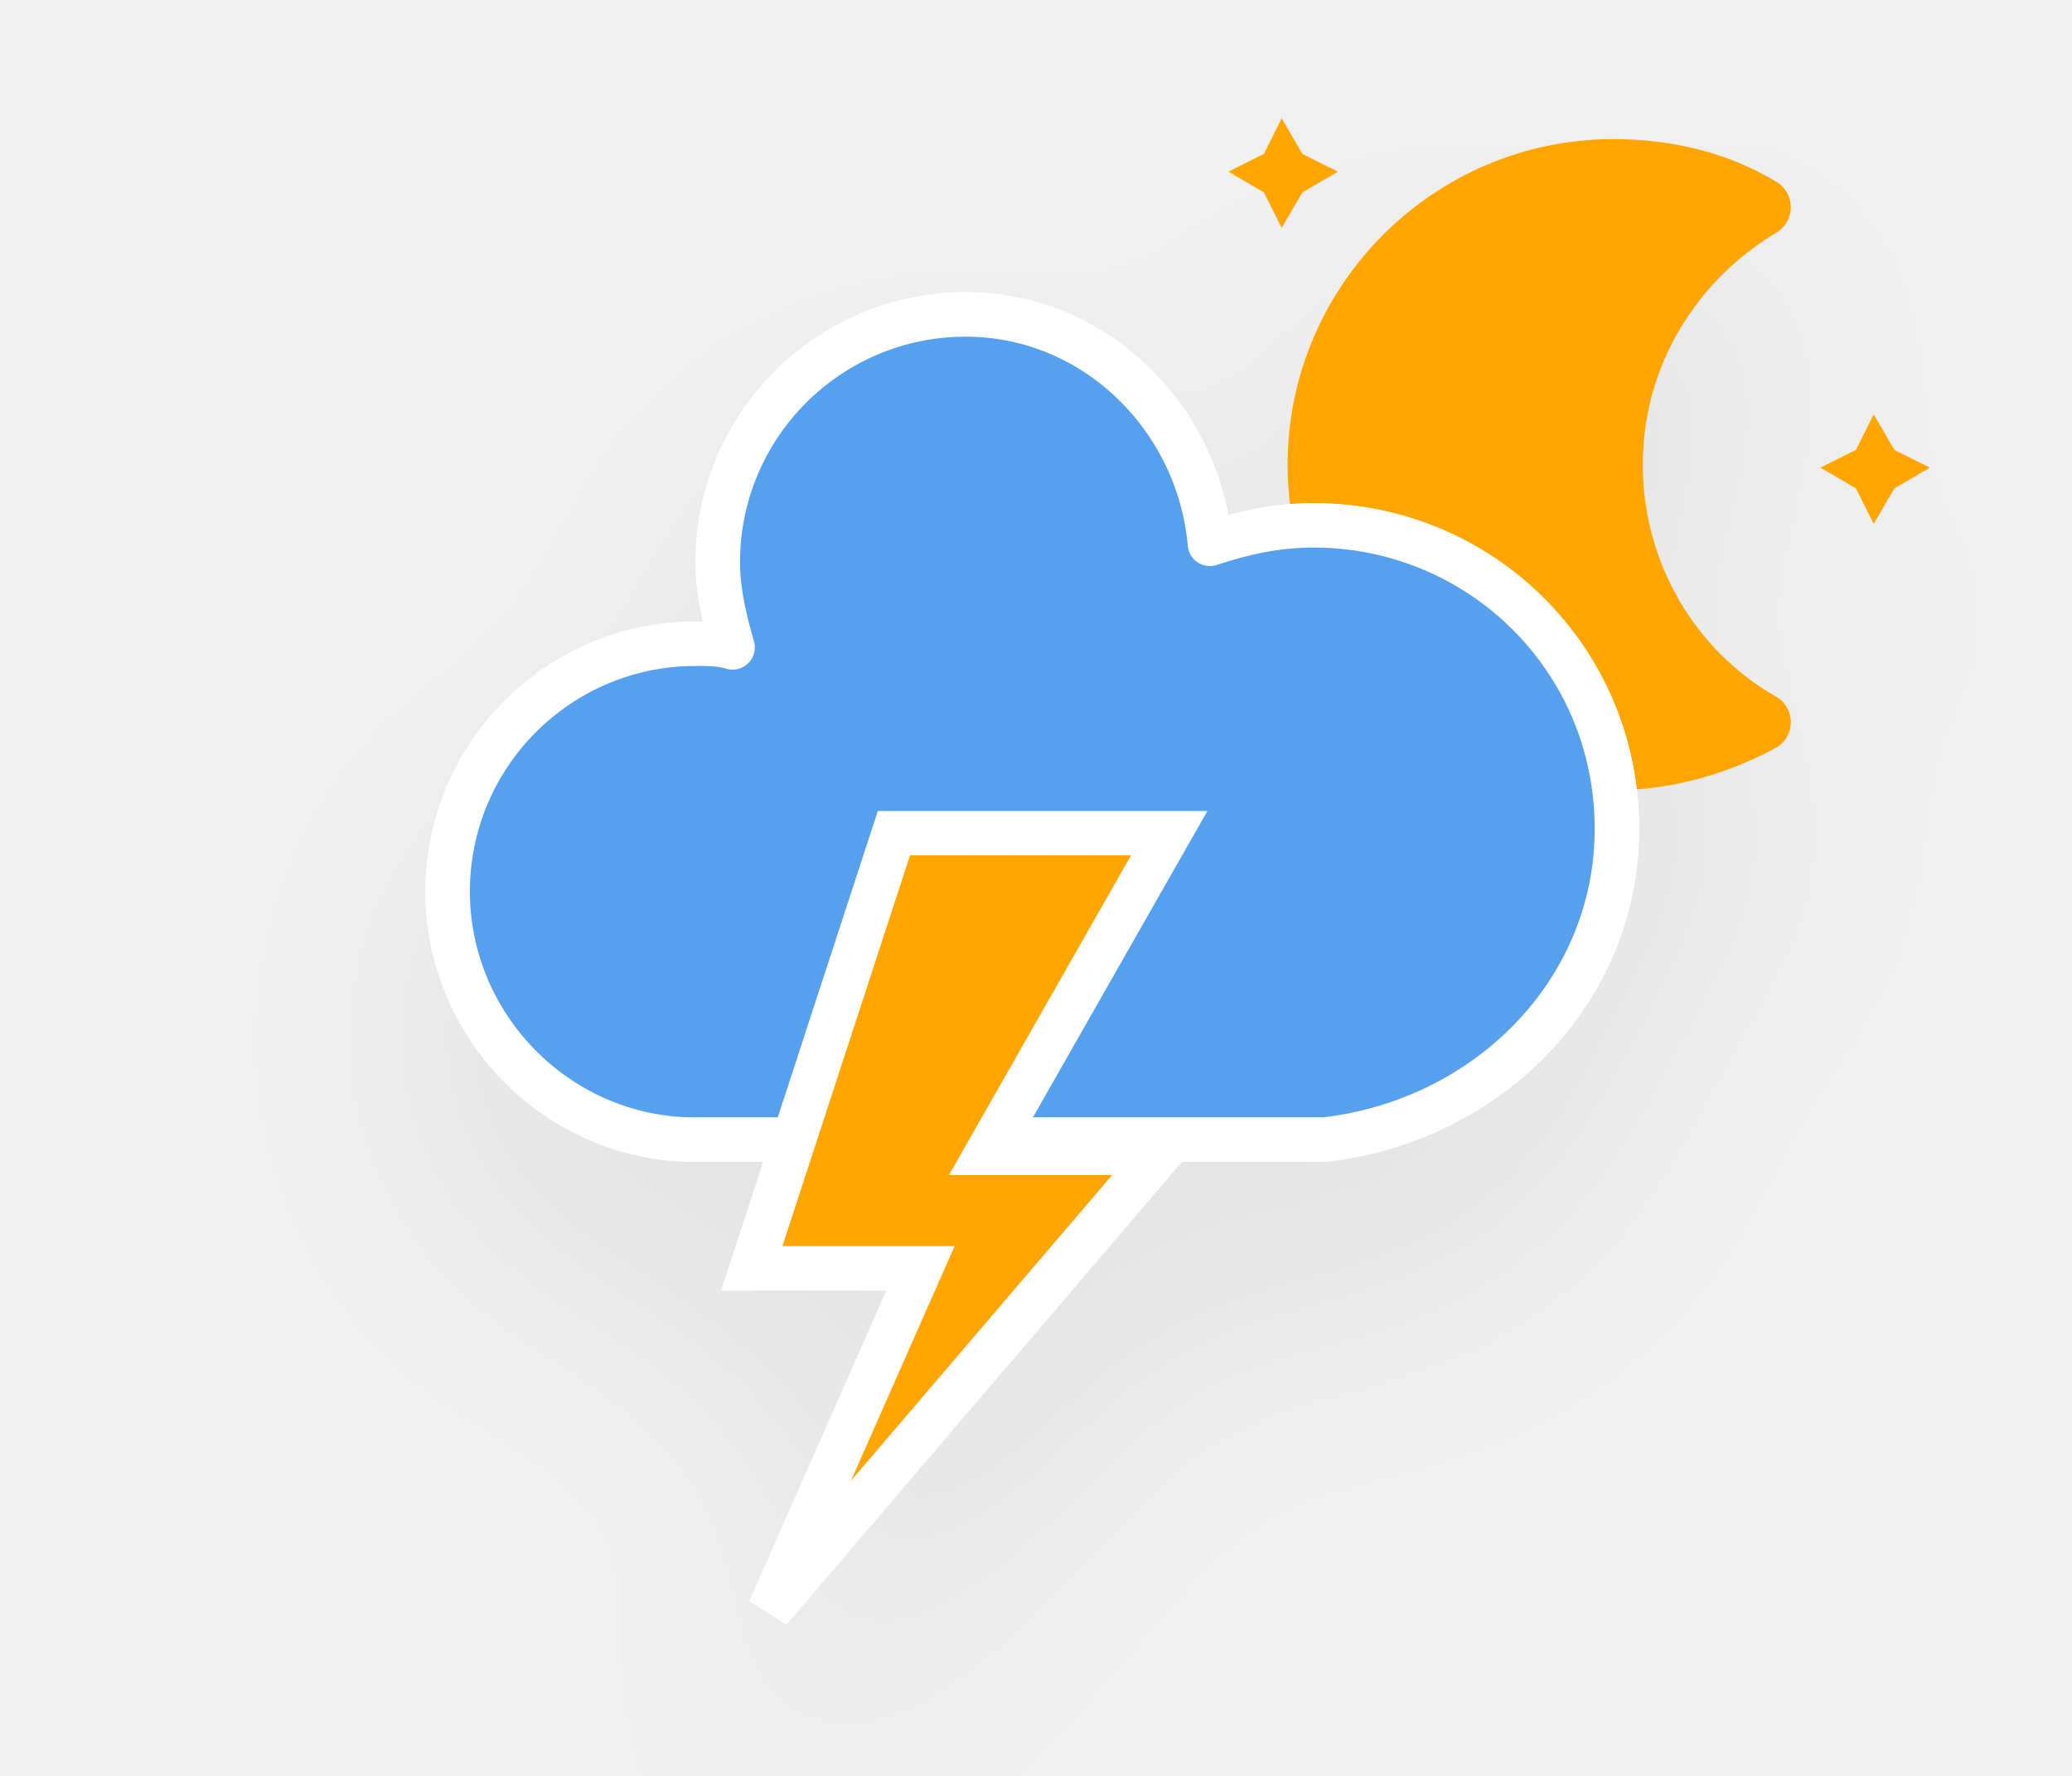
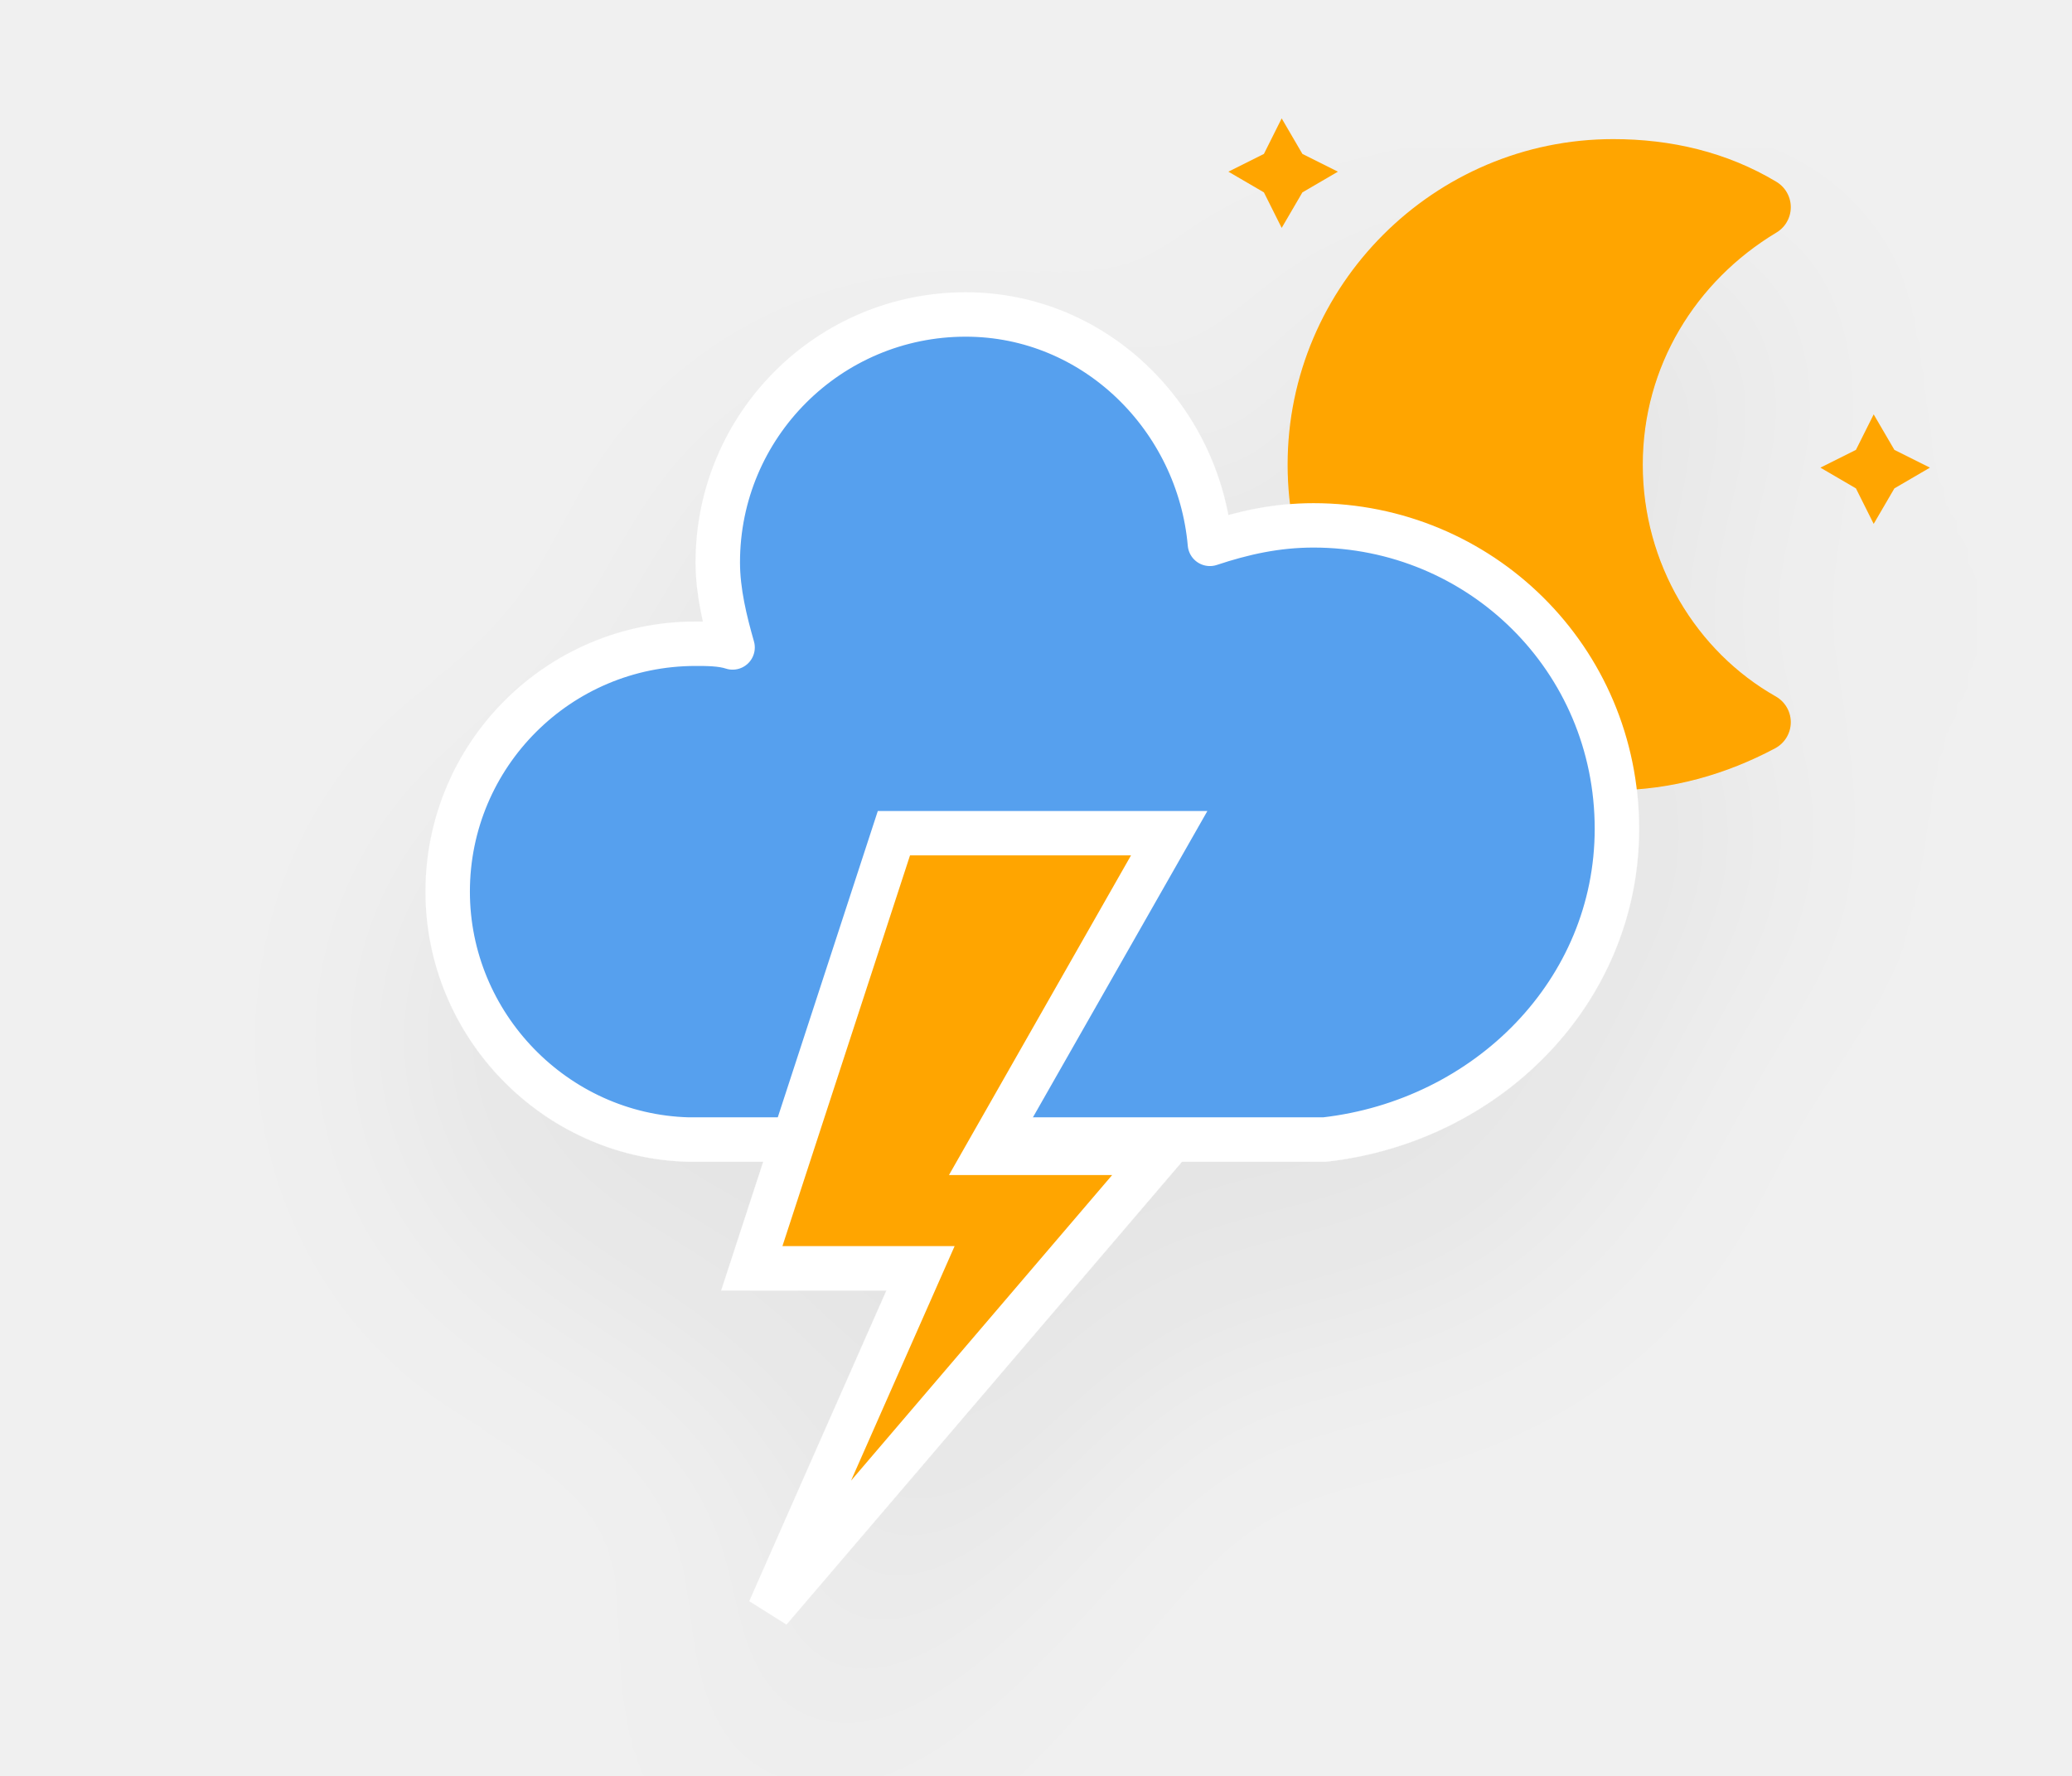
<svg xmlns="http://www.w3.org/2000/svg" width="56" height="48" version="1.1">
  <defs>
    <filter id="blur" x="-.207" y="-.198" width="1.403" height="1.477">
      <feGaussianBlur in="SourceAlpha" stdDeviation="3" />
      <feOffset dx="0" dy="4" result="offsetblur" />
      <feComponentTransfer>
        <feFuncA slope="0.05" type="linear" />
      </feComponentTransfer>
      <feMerge>
        <feMergeNode />
        <feMergeNode in="SourceGraphic" />
      </feMerge>
    </filter>
    <style type="text/css">
      
      /*
** CLOUDS
*/
      @keyframes am-weather-cloud-1 {
        0% {
          -webkit-transform: translate(-5px, 0px);
          -moz-transform: translate(-5px, 0px);
          -ms-transform: translate(-5px, 0px);
          transform: translate(-5px, 0px);
        }

        50% {
          -webkit-transform: translate(10px, 0px);
          -moz-transform: translate(10px, 0px);
          -ms-transform: translate(10px, 0px);
          transform: translate(10px, 0px);
        }

        100% {
          -webkit-transform: translate(-5px, 0px);
          -moz-transform: translate(-5px, 0px);
          -ms-transform: translate(-5px, 0px);
          transform: translate(-5px, 0px);
        }
      }

      .am-weather-cloud-1 {
        -webkit-animation-name: am-weather-cloud-1;
        -moz-animation-name: am-weather-cloud-1;
        animation-name: am-weather-cloud-1;
        -webkit-animation-duration: 7s;
        -moz-animation-duration: 7s;
        animation-duration: 7s;
        -webkit-animation-timing-function: linear;
        -moz-animation-timing-function: linear;
        animation-timing-function: linear;
        -webkit-animation-iteration-count: infinite;
        -moz-animation-iteration-count: infinite;
        animation-iteration-count: infinite;
      }

      @keyframes am-weather-cloud-2 {
        0% {
          -webkit-transform: translate(0px, 0px);
          -moz-transform: translate(0px, 0px);
          -ms-transform: translate(0px, 0px);
          transform: translate(0px, 0px);
        }

        50% {
          -webkit-transform: translate(2px, 0px);
          -moz-transform: translate(2px, 0px);
          -ms-transform: translate(2px, 0px);
          transform: translate(2px, 0px);
        }

        100% {
          -webkit-transform: translate(0px, 0px);
          -moz-transform: translate(0px, 0px);
          -ms-transform: translate(0px, 0px);
          transform: translate(0px, 0px);
        }
      }

      .am-weather-cloud-2 {
        -webkit-animation-name: am-weather-cloud-2;
        -moz-animation-name: am-weather-cloud-2;
        animation-name: am-weather-cloud-2;
        -webkit-animation-duration: 3s;
        -moz-animation-duration: 3s;
        animation-duration: 3s;
        -webkit-animation-timing-function: linear;
        -moz-animation-timing-function: linear;
        animation-timing-function: linear;
        -webkit-animation-iteration-count: infinite;
        -moz-animation-iteration-count: infinite;
        animation-iteration-count: infinite;
      }

      /*
** MOON
*/
      @keyframes am-weather-moon {
        0% {
          -webkit-transform: rotate(0deg);
          -moz-transform: rotate(0deg);
          -ms-transform: rotate(0deg);
          transform: rotate(0deg);
        }

        50% {
          -webkit-transform: rotate(15deg);
          -moz-transform: rotate(15deg);
          -ms-transform: rotate(15deg);
          transform: rotate(15deg);
        }

        100% {
          -webkit-transform: rotate(0deg);
          -moz-transform: rotate(0deg);
          -ms-transform: rotate(0deg);
          transform: rotate(0deg);
        }
      }

      .am-weather-moon {
        -webkit-animation-name: am-weather-moon;
        -moz-animation-name: am-weather-moon;
        -ms-animation-name: am-weather-moon;
        animation-name: am-weather-moon;
        -webkit-animation-duration: 6s;
        -moz-animation-duration: 6s;
        -ms-animation-duration: 6s;
        animation-duration: 6s;
        -webkit-animation-timing-function: linear;
        -moz-animation-timing-function: linear;
        -ms-animation-timing-function: linear;
        animation-timing-function: linear;
        -webkit-animation-iteration-count: infinite;
        -moz-animation-iteration-count: infinite;
        -ms-animation-iteration-count: infinite;
        animation-iteration-count: infinite;
        -webkit-transform-origin: 12.5px 15.15px 0;
        /* TODO FF CENTER ISSUE */
        -moz-transform-origin: 12.5px 15.15px 0;
        /* TODO FF CENTER ISSUE */
        -ms-transform-origin: 12.5px 15.15px 0;
        /* TODO FF CENTER ISSUE */
        transform-origin: 12.5px 15.15px 0;
        /* TODO FF CENTER ISSUE */
      }

      @keyframes am-weather-moon-star-1 {
        0% {
          opacity: 0;
        }

        100% {
          opacity: 1;
        }
      }

      .am-weather-moon-star-1 {
        -webkit-animation-name: am-weather-moon-star-1;
        -moz-animation-name: am-weather-moon-star-1;
        -ms-animation-name: am-weather-moon-star-1;
        animation-name: am-weather-moon-star-1;
        -webkit-animation-delay: 3s;
        -moz-animation-delay: 3s;
        -ms-animation-delay: 3s;
        animation-delay: 3s;
        -webkit-animation-duration: 5s;
        -moz-animation-duration: 5s;
        -ms-animation-duration: 5s;
        animation-duration: 5s;
        -webkit-animation-timing-function: linear;
        -moz-animation-timing-function: linear;
        -ms-animation-timing-function: linear;
        animation-timing-function: linear;
        -webkit-animation-iteration-count: 1;
        -moz-animation-iteration-count: 1;
        -ms-animation-iteration-count: 1;
        animation-iteration-count: 1;
      }

      @keyframes am-weather-moon-star-2 {
        0% {
          opacity: 0;
        }

        100% {
          opacity: 1;
        }
      }

      .am-weather-moon-star-2 {
        -webkit-animation-name: am-weather-moon-star-2;
        -moz-animation-name: am-weather-moon-star-2;
        -ms-animation-name: am-weather-moon-star-2;
        animation-name: am-weather-moon-star-2;
        -webkit-animation-delay: 5s;
        -moz-animation-delay: 5s;
        -ms-animation-delay: 5s;
        animation-delay: 5s;
        -webkit-animation-duration: 4s;
        -moz-animation-duration: 4s;
        -ms-animation-duration: 4s;
        animation-duration: 4s;
        -webkit-animation-timing-function: linear;
        -moz-animation-timing-function: linear;
        -ms-animation-timing-function: linear;
        animation-timing-function: linear;
        -webkit-animation-iteration-count: 1;
        -moz-animation-iteration-count: 1;
        -ms-animation-iteration-count: 1;
        animation-iteration-count: 1;
      }

      /*
** STROKE
*/
      @keyframes am-weather-stroke {
        0% {
          -webkit-transform: translate(0.0px, 0.0px);
          -moz-transform: translate(0.0px, 0.0px);
          -ms-transform: translate(0.0px, 0.0px);
          transform: translate(0.0px, 0.0px);
        }

        2% {
          -webkit-transform: translate(0.3px, 0.0px);
          -moz-transform: translate(0.3px, 0.0px);
          -ms-transform: translate(0.3px, 0.0px);
          transform: translate(0.3px, 0.0px);
        }

        4% {
          -webkit-transform: translate(0.0px, 0.0px);
          -moz-transform: translate(0.0px, 0.0px);
          -ms-transform: translate(0.0px, 0.0px);
          transform: translate(0.0px, 0.0px);
        }

        6% {
          -webkit-transform: translate(0.5px, 0.4px);
          -moz-transform: translate(0.5px, 0.4px);
          -ms-transform: translate(0.5px, 0.4px);
          transform: translate(0.5px, 0.4px);
        }

        8% {
          -webkit-transform: translate(0.0px, 0.0px);
          -moz-transform: translate(0.0px, 0.0px);
          -ms-transform: translate(0.0px, 0.0px);
          transform: translate(0.0px, 0.0px);
        }

        10% {
          -webkit-transform: translate(0.3px, 0.0px);
          -moz-transform: translate(0.3px, 0.0px);
          -ms-transform: translate(0.3px, 0.0px);
          transform: translate(0.3px, 0.0px);
        }

        12% {
          -webkit-transform: translate(0.0px, 0.0px);
          -moz-transform: translate(0.0px, 0.0px);
          -ms-transform: translate(0.0px, 0.0px);
          transform: translate(0.0px, 0.0px);
        }

        14% {
          -webkit-transform: translate(0.3px, 0.0px);
          -moz-transform: translate(0.3px, 0.0px);
          -ms-transform: translate(0.3px, 0.0px);
          transform: translate(0.3px, 0.0px);
        }

        16% {
          -webkit-transform: translate(0.0px, 0.0px);
          -moz-transform: translate(0.0px, 0.0px);
          -ms-transform: translate(0.0px, 0.0px);
          transform: translate(0.0px, 0.0px);
        }

        18% {
          -webkit-transform: translate(0.3px, 0.0px);
          -moz-transform: translate(0.3px, 0.0px);
          -ms-transform: translate(0.3px, 0.0px);
          transform: translate(0.3px, 0.0px);
        }

        20% {
          -webkit-transform: translate(0.0px, 0.0px);
          -moz-transform: translate(0.0px, 0.0px);
          -ms-transform: translate(0.0px, 0.0px);
          transform: translate(0.0px, 0.0px);
        }

        22% {
          -webkit-transform: translate(1px, 0.0px);
          -moz-transform: translate(1px, 0.0px);
          -ms-transform: translate(1px, 0.0px);
          transform: translate(1px, 0.0px);
        }

        24% {
          -webkit-transform: translate(0.0px, 0.0px);
          -moz-transform: translate(0.0px, 0.0px);
          -ms-transform: translate(0.0px, 0.0px);
          transform: translate(0.0px, 0.0px);
        }

        26% {
          -webkit-transform: translate(-1px, 0.0px);
          -moz-transform: translate(-1px, 0.0px);
          -ms-transform: translate(-1px, 0.0px);
          transform: translate(-1px, 0.0px);

        }

        28% {
          -webkit-transform: translate(0.0px, 0.0px);
          -moz-transform: translate(0.0px, 0.0px);
          -ms-transform: translate(0.0px, 0.0px);
          transform: translate(0.0px, 0.0px);
        }

        40% {
          fill: orange;
          -webkit-transform: translate(0.0px, 0.0px);
          -moz-transform: translate(0.0px, 0.0px);
          -ms-transform: translate(0.0px, 0.0px);
          transform: translate(0.0px, 0.0px);
        }

        65% {
          fill: white;
          -webkit-transform: translate(-1px, 5.0px);
          -moz-transform: translate(-1px, 5.0px);
          -ms-transform: translate(-1px, 5.0px);
          transform: translate(-1px, 5.0px);
        }

        61% {
          fill: orange;
        }

        100% {
          -webkit-transform: translate(0.0px, 0.0px);
          -moz-transform: translate(0.0px, 0.0px);
          -ms-transform: translate(0.0px, 0.0px);
          transform: translate(0.0px, 0.0px);
        }
      }

      .am-weather-stroke {
        -webkit-animation-name: am-weather-stroke;
        -moz-animation-name: am-weather-stroke;
        animation-name: am-weather-stroke;
        -webkit-animation-duration: 1.11s;
        -moz-animation-duration: 1.11s;
        animation-duration: 1.11s;
        -webkit-animation-timing-function: linear;
        -moz-animation-timing-function: linear;
        animation-timing-function: linear;
        -webkit-animation-iteration-count: infinite;
        -moz-animation-iteration-count: infinite;
        animation-iteration-count: infinite;
      }
      
    </style>
  </defs>
  <g id="thunder" transform="translate(16,-2)" filter="url(#blur)">
    <g transform="matrix(.8 0 0 .8 16 4)">
      <g class="am-weather-moon-star-1" style="-moz-animation-delay:3s;-moz-animation-duration:5s;-moz-animation-iteration-count:1;-moz-animation-name:am-weather-moon-star-1;-moz-animation-timing-function:linear;-ms-animation-delay:3s;-ms-animation-duration:5s;-ms-animation-iteration-count:1;-ms-animation-name:am-weather-moon-star-1;-ms-animation-timing-function:linear;-webkit-animation-delay:3s;-webkit-animation-duration:5s;-webkit-animation-iteration-count:1;-webkit-animation-name:am-weather-moon-star-1;-webkit-animation-timing-function:linear">
        <polygon points="3.3 1.5 4 2.7 5.2 3.3 4 4 3.3 5.2 2.7 4 1.5 3.3 2.7 2.7" fill="#ffa500" stroke-miterlimit="10" />
      </g>
      <g class="am-weather-moon-star-2" style="-moz-animation-delay:5s;-moz-animation-duration:4s;-moz-animation-iteration-count:1;-moz-animation-name:am-weather-moon-star-2;-moz-animation-timing-function:linear;-ms-animation-delay:5s;-ms-animation-duration:4s;-ms-animation-iteration-count:1;-ms-animation-name:am-weather-moon-star-2;-ms-animation-timing-function:linear;-webkit-animation-delay:5s;-webkit-animation-duration:4s;-webkit-animation-iteration-count:1;-webkit-animation-name:am-weather-moon-star-2;-webkit-animation-timing-function:linear">
        <polygon transform="translate(20,10)" points="3.3 1.5 4 2.7 5.2 3.3 4 4 3.3 5.2 2.7 4 1.5 3.3 2.7 2.7" fill="#ffa500" stroke-miterlimit="10" />
      </g>
      <g class="am-weather-moon" style="-moz-animation-duration:6s;-moz-animation-iteration-count:infinite;-moz-animation-name:am-weather-moon;-moz-animation-timing-function:linear;-moz-transform-origin:12.5px 15.15px 0;-ms-animation-duration:6s;-ms-animation-iteration-count:infinite;-ms-animation-name:am-weather-moon;-ms-animation-timing-function:linear;-ms-transform-origin:12.5px 15.15px 0;-webkit-animation-duration:6s;-webkit-animation-iteration-count:infinite;-webkit-animation-name:am-weather-moon;-webkit-animation-timing-function:linear;-webkit-transform-origin:12.5px 15.15px 0">
        <path d="m14.5 13.2c0-3.7 2-6.9 5-8.7-1.5-0.9-3.2-1.3-5-1.3-5.5 0-10 4.5-10 10s4.5 10 10 10c1.8 0 3.5-0.5 5-1.3-3-1.7-5-5-5-8.7z" fill="#ffa500" stroke="#ffa500" stroke-linejoin="round" stroke-width="2" />
      </g>
    </g>
-     <g class="am-weather-cloud" style="-moz-animation-duration:3s;-moz-animation-iteration-count:infinite;-moz-animation-name:am-weather-cloud;-moz-animation-timing-function:linear;-webkit-animation-duration:3s;-webkit-animation-iteration-count:infinite;-webkit-animation-name:am-weather-cloud;-webkit-animation-timing-function:linear">
-       <path transform="translate(-20,-11)" d="m47.7 35.4c0-4.6-3.7-8.2-8.2-8.2-1 0-1.9 0.2-2.8 0.5-0.3-3.4-3.1-6.2-6.6-6.2-3.7 0-6.7 3-6.7 6.7 0 0.8 0.2 1.6 0.4 2.3-0.3-0.1-0.7-0.1-1-0.1-3.7 0-6.7 3-6.7 6.7 0 3.6 2.9 6.6 6.5 6.7h17.2c4.4-0.5 7.9-4 7.9-8.4z" fill="#57a0ee" stroke="#fff" stroke-linejoin="round" stroke-width="1.2" />
-     </g>
    <g class="am-weather-cloud-3">
      <path transform="translate(-20,-11)" d="m47.7 35.4c0-4.6-3.7-8.2-8.2-8.2-1 0-1.9 0.2-2.8 0.5-0.3-3.4-3.1-6.2-6.6-6.2-3.7 0-6.7 3-6.7 6.7 0 0.8 0.2 1.6 0.4 2.3-0.3-0.1-0.7-0.1-1-0.1-3.7 0-6.7 3-6.7 6.7 0 3.6 2.9 6.6 6.5 6.7h17.2c4.4-0.5 7.9-4 7.9-8.4z" fill="#57a0ee" stroke="#fff" stroke-linejoin="round" stroke-width="1.2" />
    </g>
    <g class="am-weather-lightning" transform="matrix(1.2,0,0,1.2,-9,28)">
      <polygon class="am-weather-stroke" points="11.1 6.9 14.3 -2.9 20.5 -2.9 16.4 4.3 20.3 4.3 11.5 14.6 14.9 6.9" fill="#ffa500" stroke="#fff" style="-moz-animation-duration:1.11s;-moz-animation-iteration-count:infinite;-moz-animation-name:am-weather-stroke;-moz-animation-timing-function:linear;-webkit-animation-duration:1.11s;-webkit-animation-iteration-count:infinite;-webkit-animation-name:am-weather-stroke;-webkit-animation-timing-function:linear" />
    </g>
  </g>
</svg>
